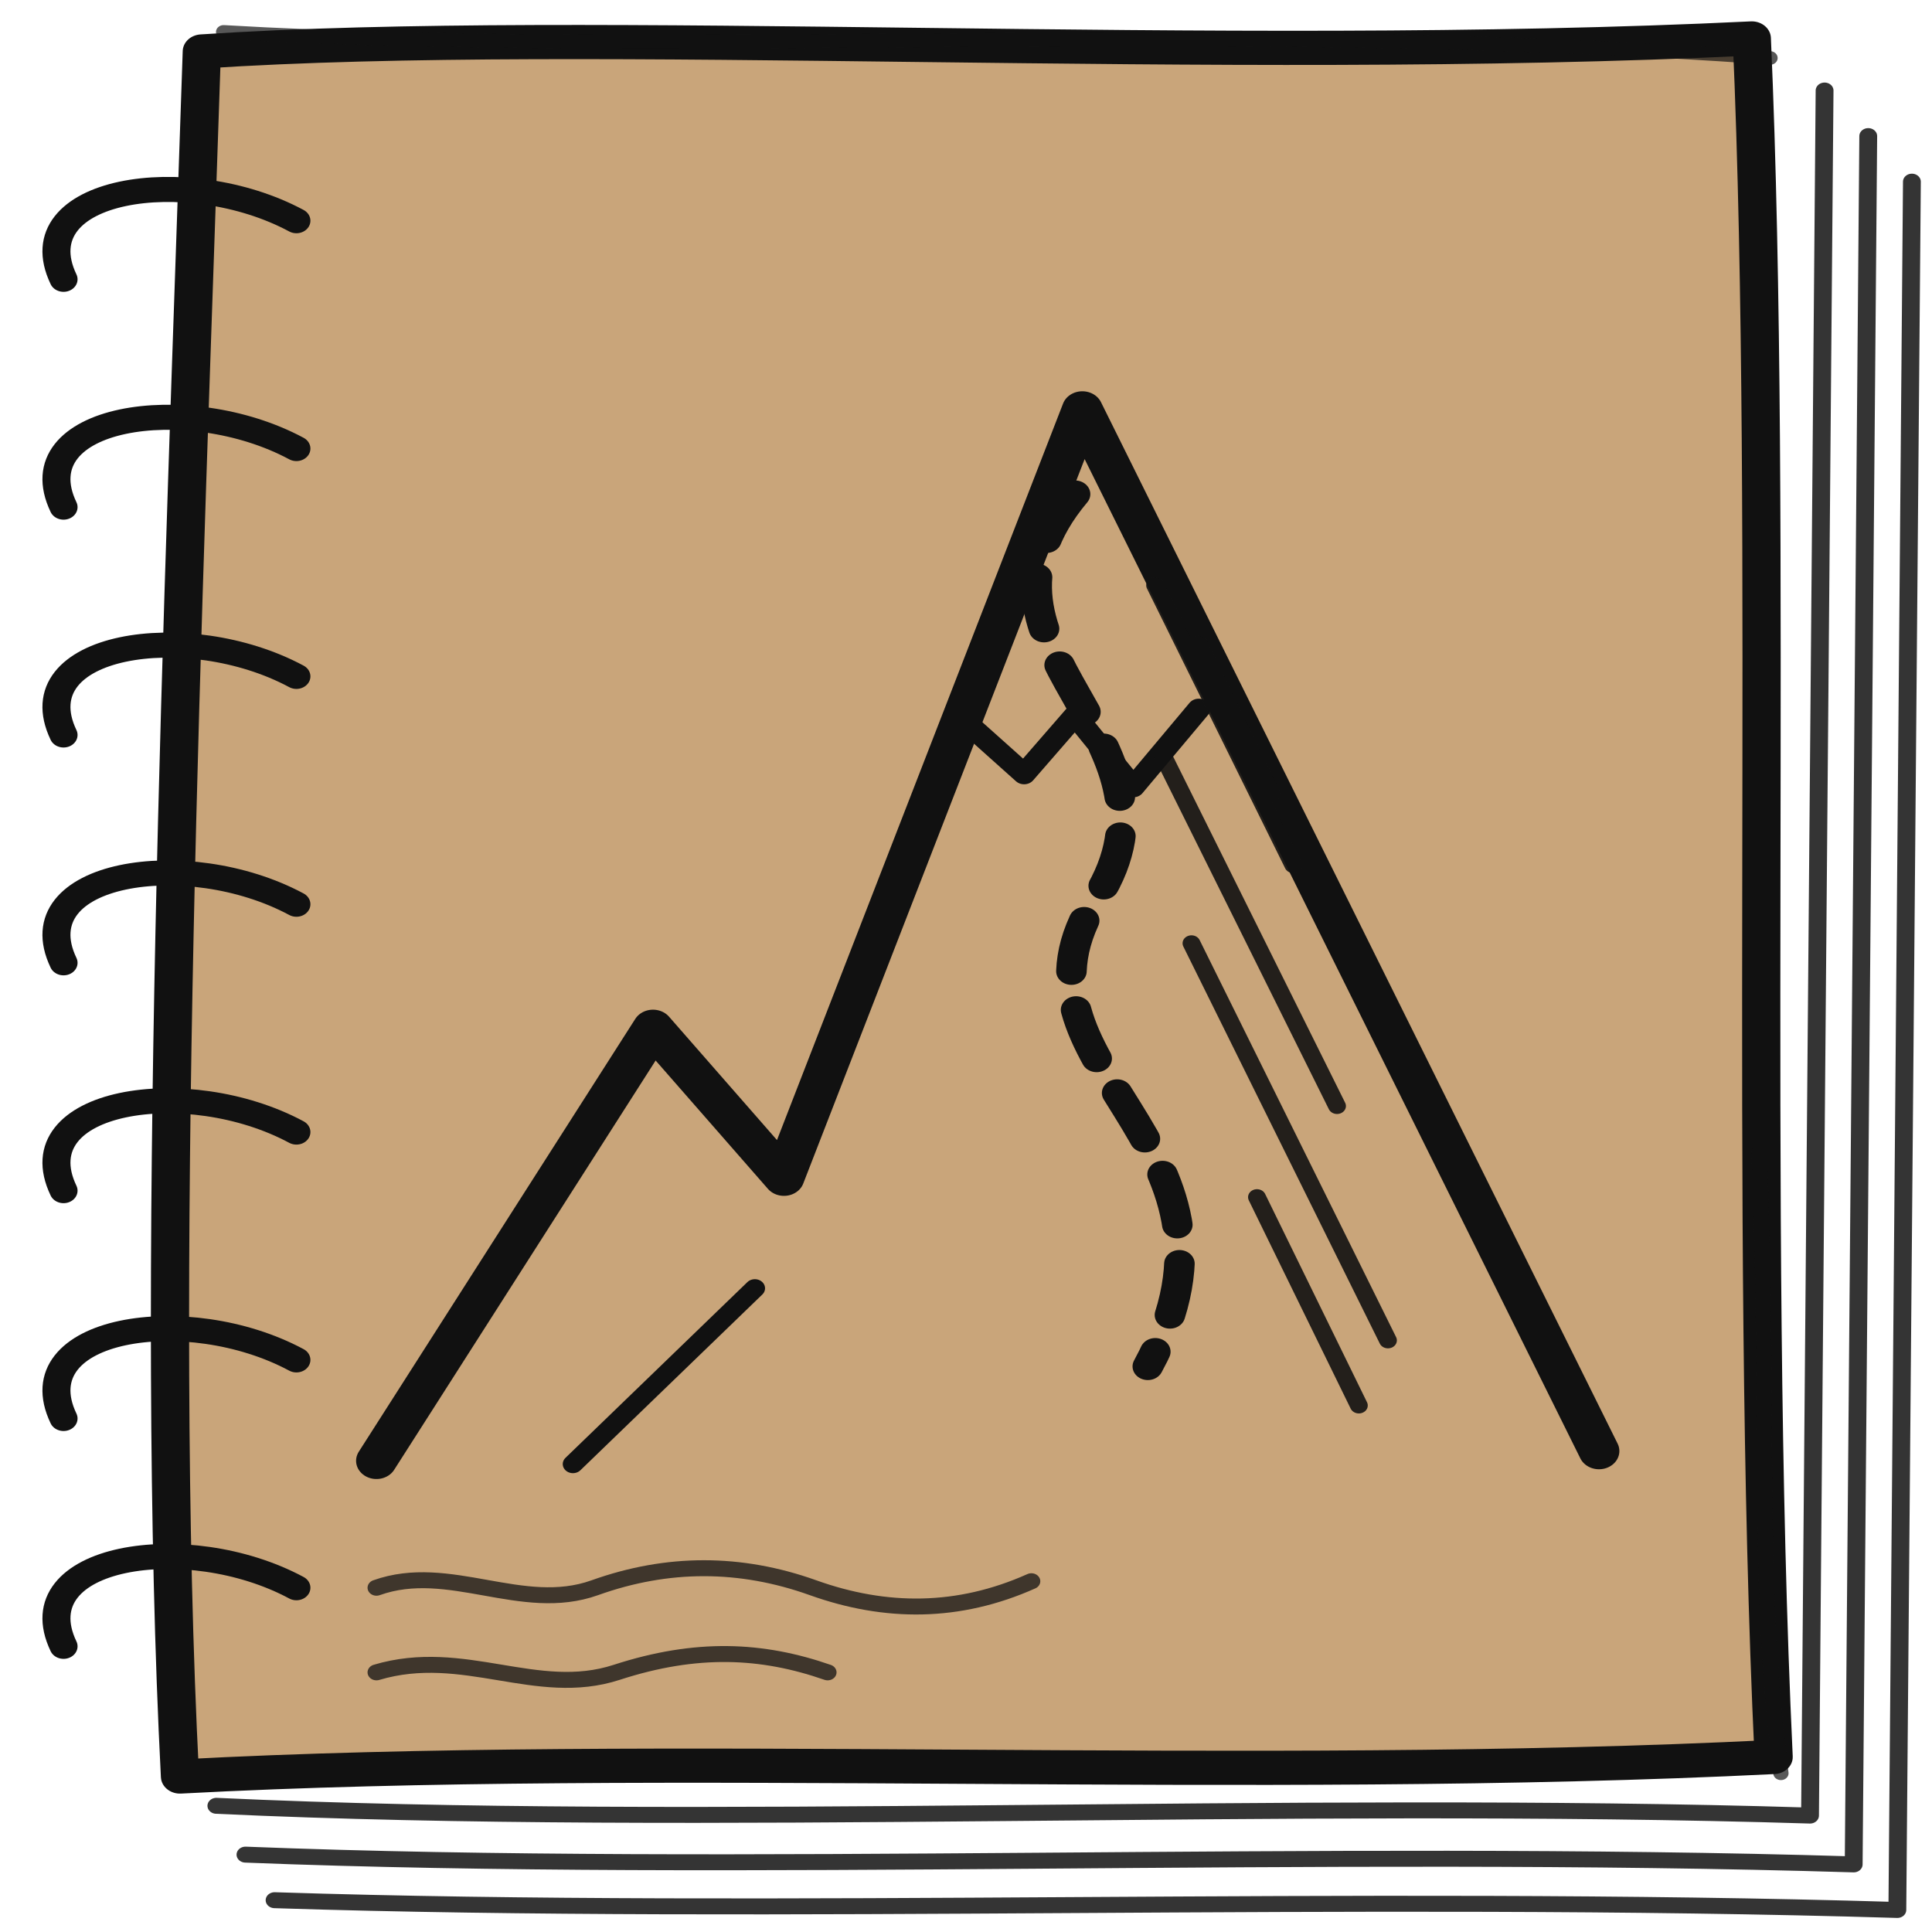
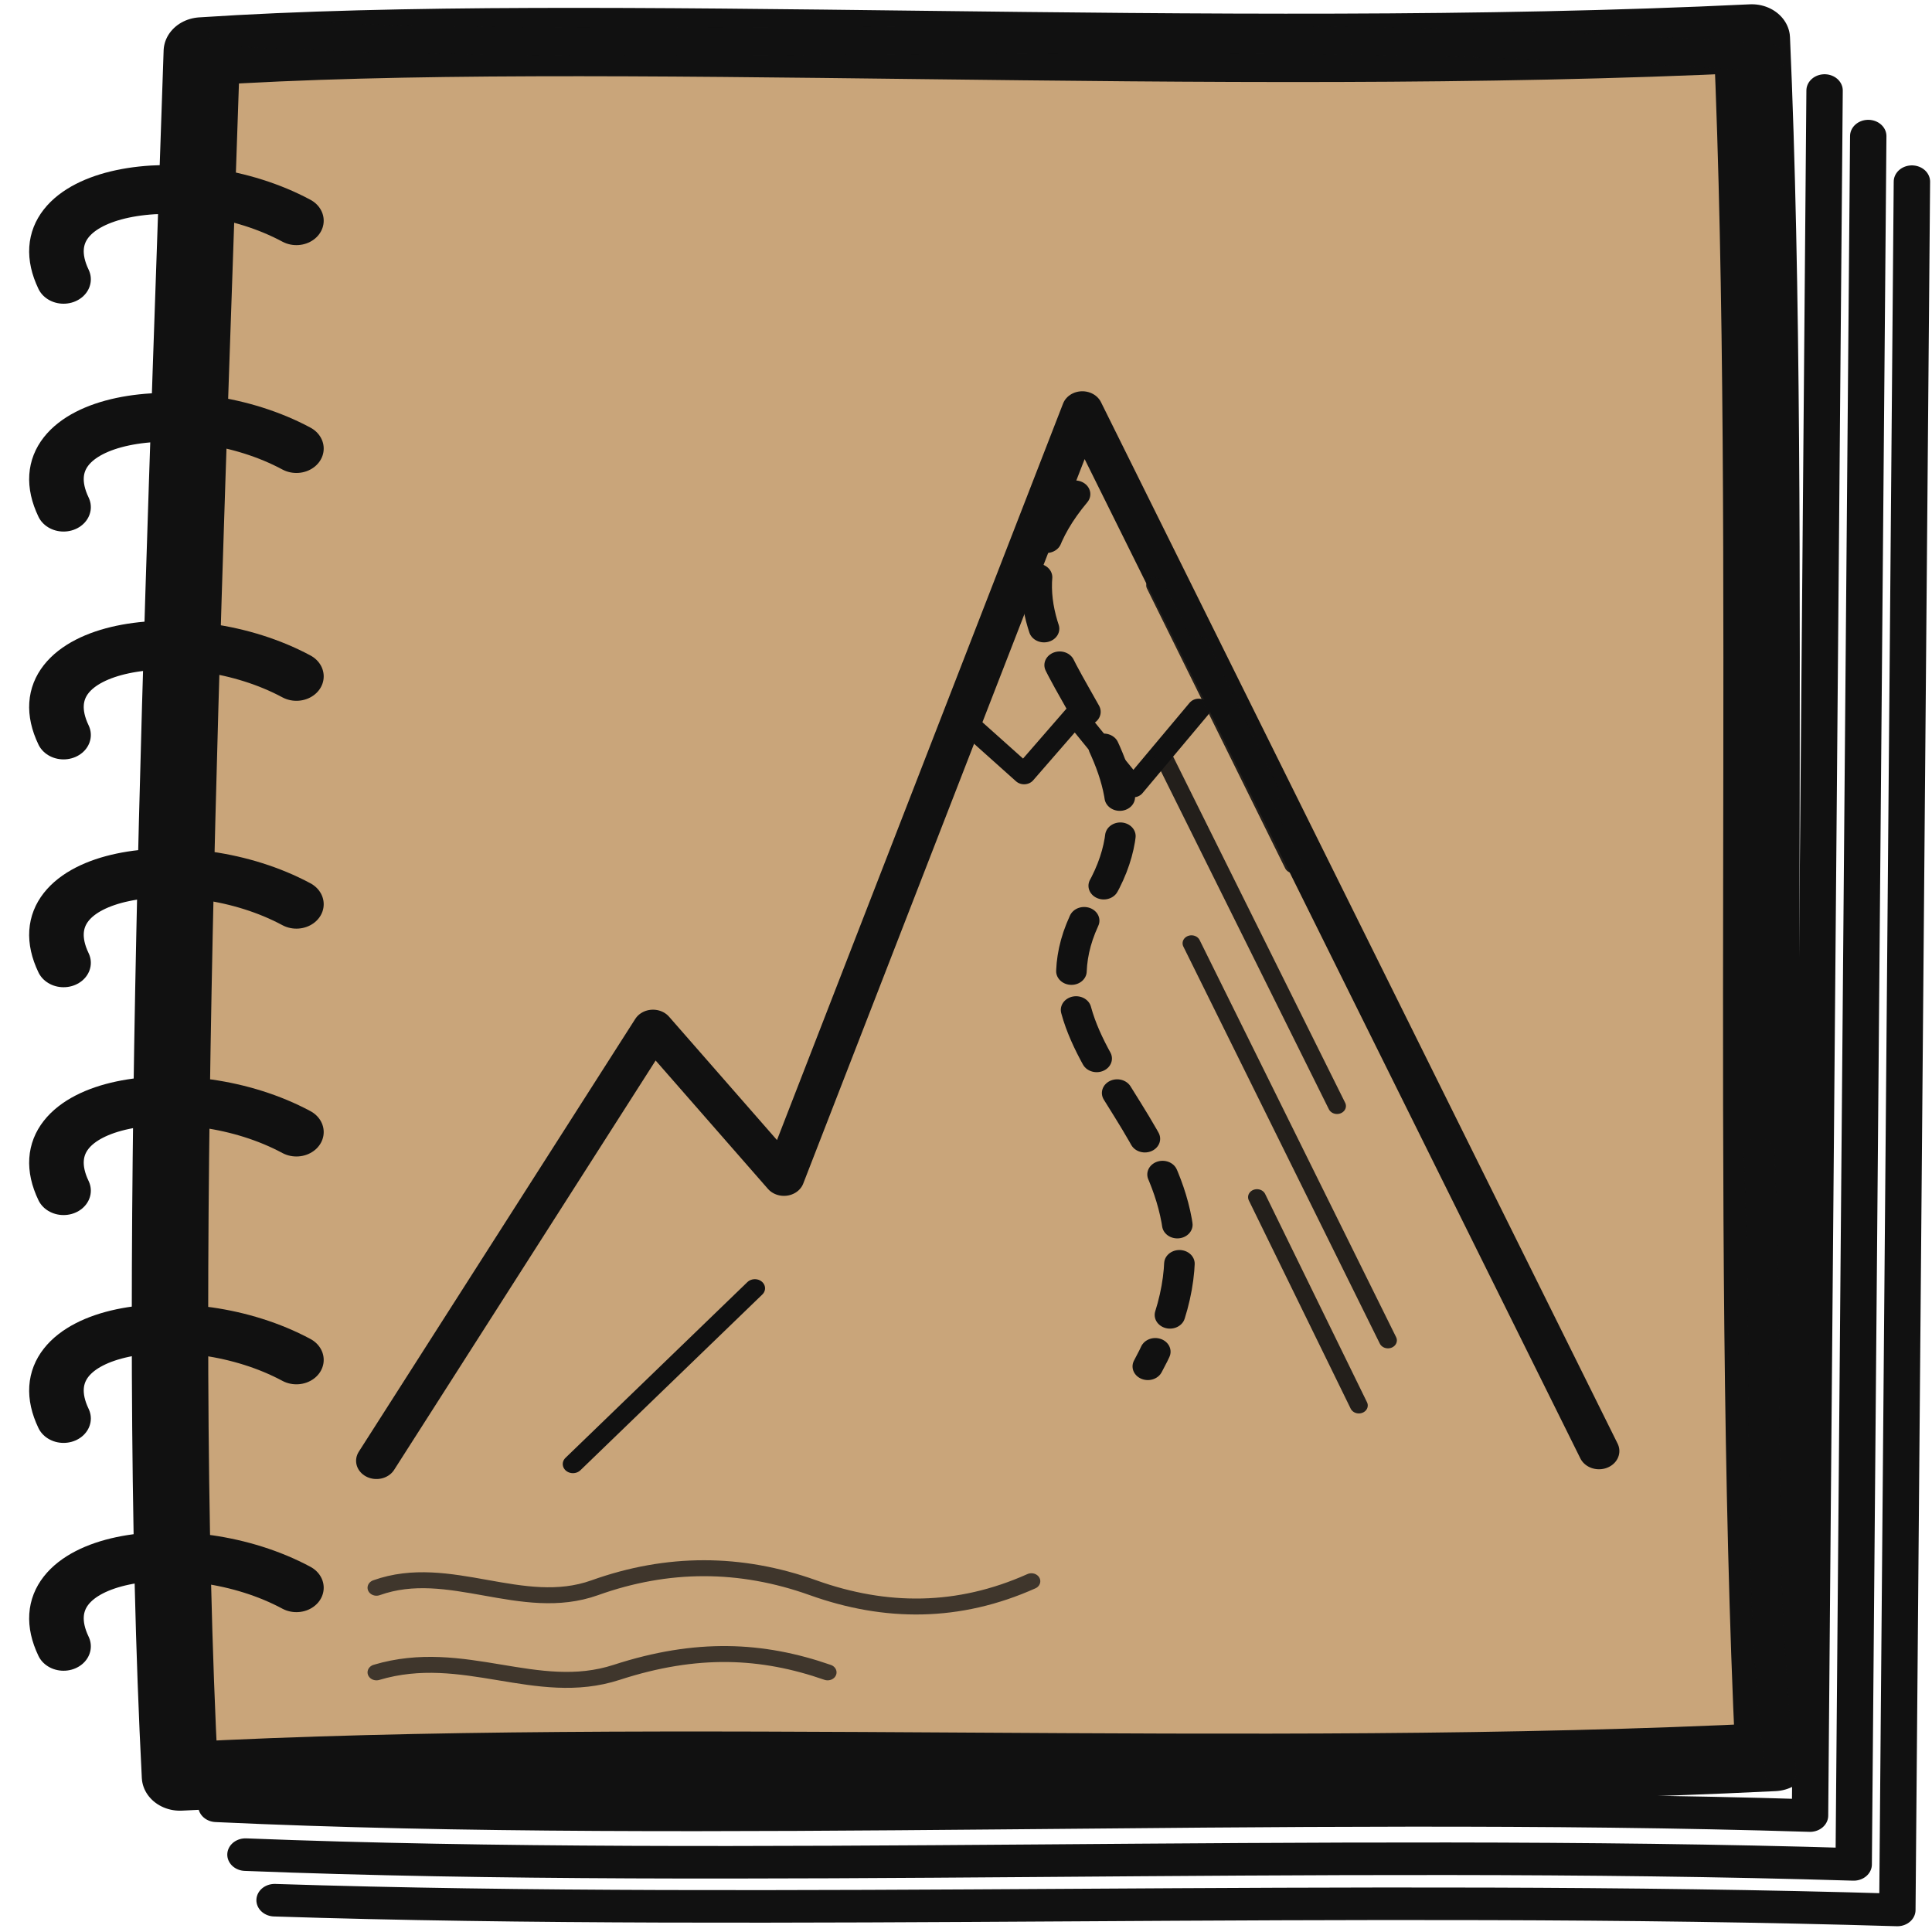
<svg xmlns="http://www.w3.org/2000/svg" viewBox="0 0 64 64">
  <g transform="matrix(1.2053 0 0 1.0782 -10.43 -4.98)" fill="none" stroke="#111111" stroke-linecap="round" stroke-linejoin="round">
-     <g stroke-width="0.49" opacity="0.85">
+     <g stroke-width="1.00">
      <path d="M14.6 60.1 C28 60.8, 44 59.9, 58.4 60.4 L58.8 7.4" />
      <path d="M15.4 61.6 C29 62.2, 45 61.4, 59.6 61.9 L60 8.8" />
      <path d="M16.2 63.0 C30 63.5, 46 62.8, 60.8 63.3 L61.2 10.2" />
    </g>
-     <path d="M14.2 6.2 C25 5.4, 42 6.6, 56.8 5.8 C57.4 21, 56.7 42, 57.4 58.6 C43 59.4, 27 58.4, 13.6 59.2 C12.9 44, 13.7 23, 14.2 6.2 Z" fill="#c9a57a" stroke-width="1.05" />
-     <path d="M14.8 5.6 C27 6.4, 43 5.2, 57.3 6.4 M57 40 C57.3 48, 56.9 53, 57.6 59.1" stroke-width="0.42" opacity="0.7" />
-     <g stroke-width="0.77">
+     <path d="M14.2 6.2 C25 5.4, 42 6.6, 56.8 5.8 C57.4 21, 56.7 42, 57.4 58.6 C43 59.4, 27 58.4, 13.6 59.2 C12.9 44, 13.7 23, 14.2 6.2 Z" fill="#c9a57a" stroke-width="2.10" />
+     <path d="M14.8 5.6 C27 6.4, 43 5.2, 57.3 6.4 M57 40 C57.3 48, 56.9 53, 57.6 59.1" stroke-width="0.85" opacity="0.8" />
+     <g stroke-width="1.50">
      <path d="M10.4 13.2 C9.2 10.4, 13.8 9.6, 16.8 11.4" />
      <path d="M10.4 20.2 C9.2 17.4, 13.8 16.6, 16.8 18.4" />
      <path d="M10.4 27.2 C9.2 24.4, 13.8 23.6, 16.8 25.4" />
      <path d="M10.4 34.2 C9.2 31.4, 13.8 30.6, 16.8 32.4" />
      <path d="M10.4 41.2 C9.2 38.4, 13.8 37.6, 16.8 39.4" />
      <path d="M10.4 48.2 C9.2 45.4, 13.8 44.6, 16.8 46.4" />
      <path d="M10.4 55.2 C9.2 52.4, 13.8 51.6, 16.8 53.4" />
    </g>
    <path d="M19 49.5 L26.6 36.2 L30.2 40.8 L38.4 17.2 L52.6 49.2" stroke-width="1.12" />
    <path d="M24.4 49.6 L29.4 44.2" stroke-width="0.56" />
    <path d="M35.2 26.8 L36.8 28.4 L38.2 26.6 L39.8 28.8 L41.6 26.4" stroke-width="0.63" />
    <g stroke-width="0.49" opacity="0.9">
      <path d="M40.4 22.6 L44.2 31.2" />
      <path d="M40.6 27.8 L45.4 38.6" />
      <path d="M41.4 33.6 L46.8 45.8" />
      <path d="M43.2 41.4 L46 47.8" />
      <path d="M41.6 24.4 L43.6 29" />
    </g>
    <path d="M38.2 19.8 C34.6 24.6, 41.6 27.2, 38.8 32.2 C35.8 37.4, 43.6 39.6, 40.2 46.6" stroke-width="0.84" stroke-dasharray="1.6 1.2" />
    <g stroke-width="0.49" opacity="0.75">
      <path d="M19 53.4 C21 52.6, 23 54.2, 25 53.4 S29 52.6, 31 53.4 S35 54.2, 37 53.2" />
      <path d="M19 56 C21.4 55.2, 23.4 56.8, 25.6 56 S29.6 55.3, 31.4 56" />
    </g>
  </g>
</svg>
